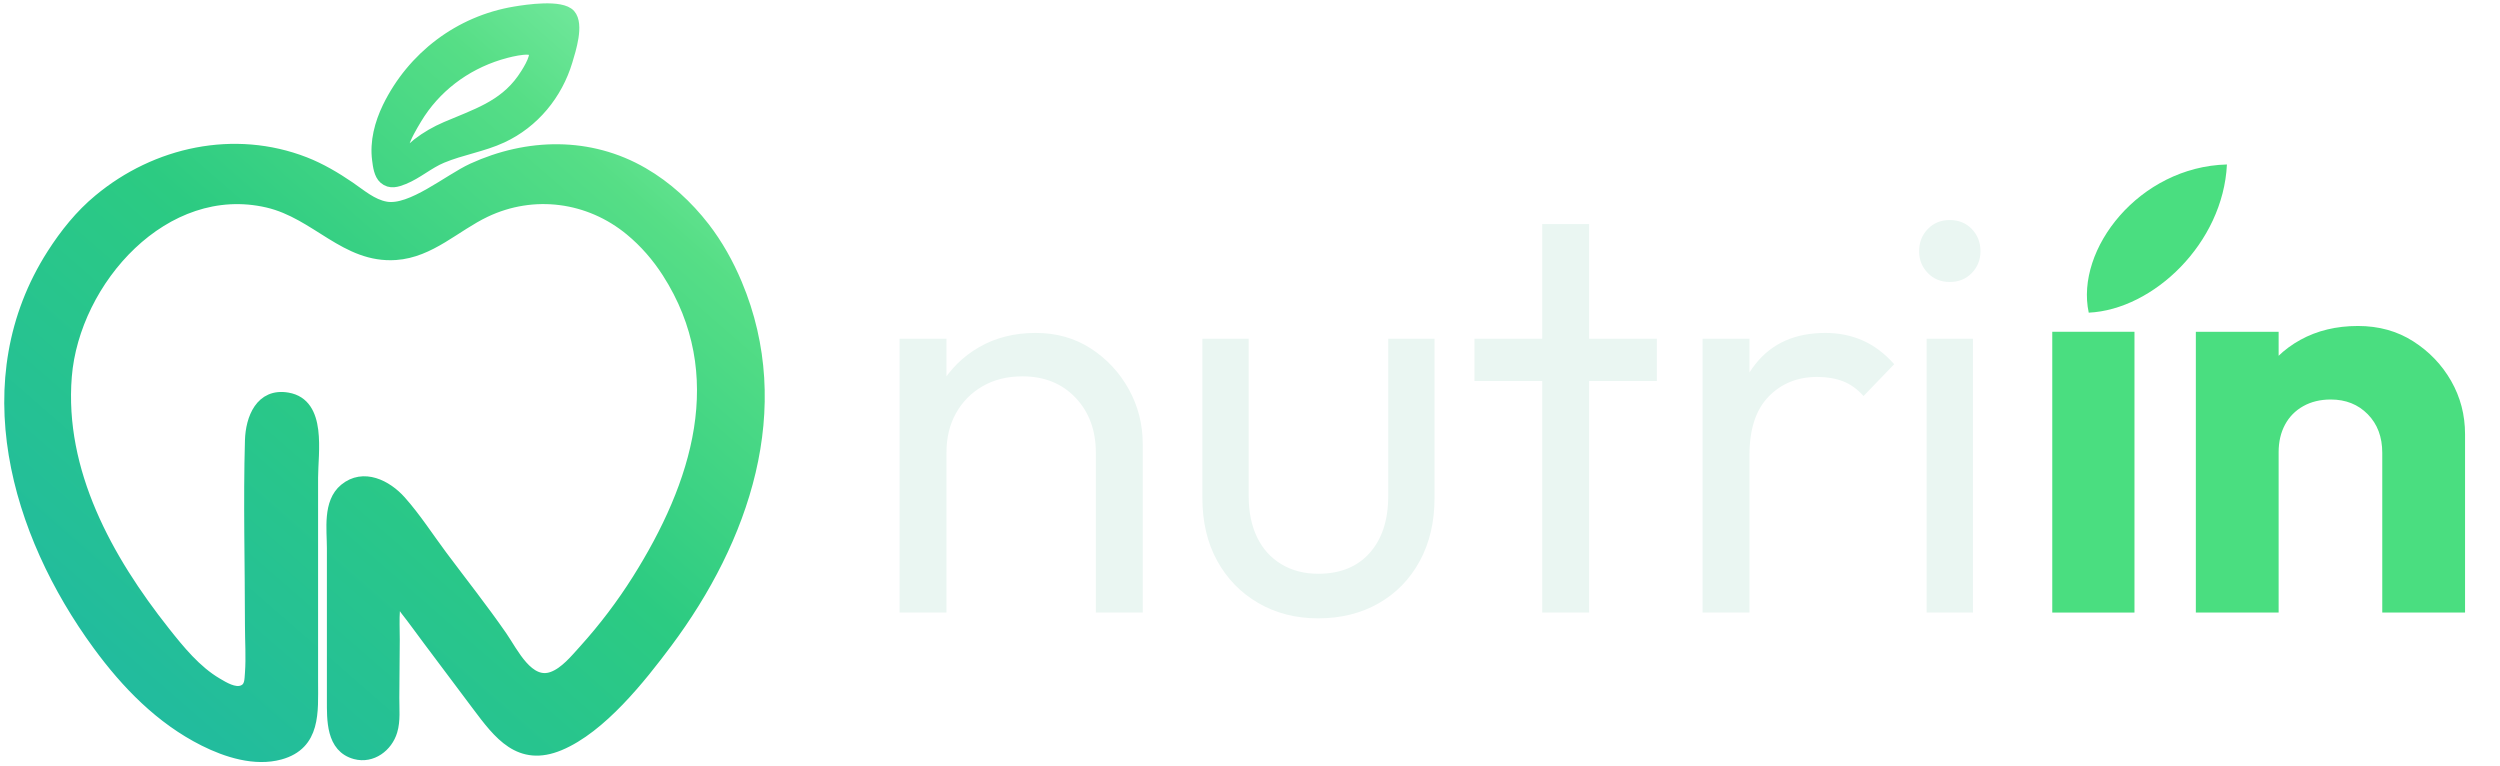
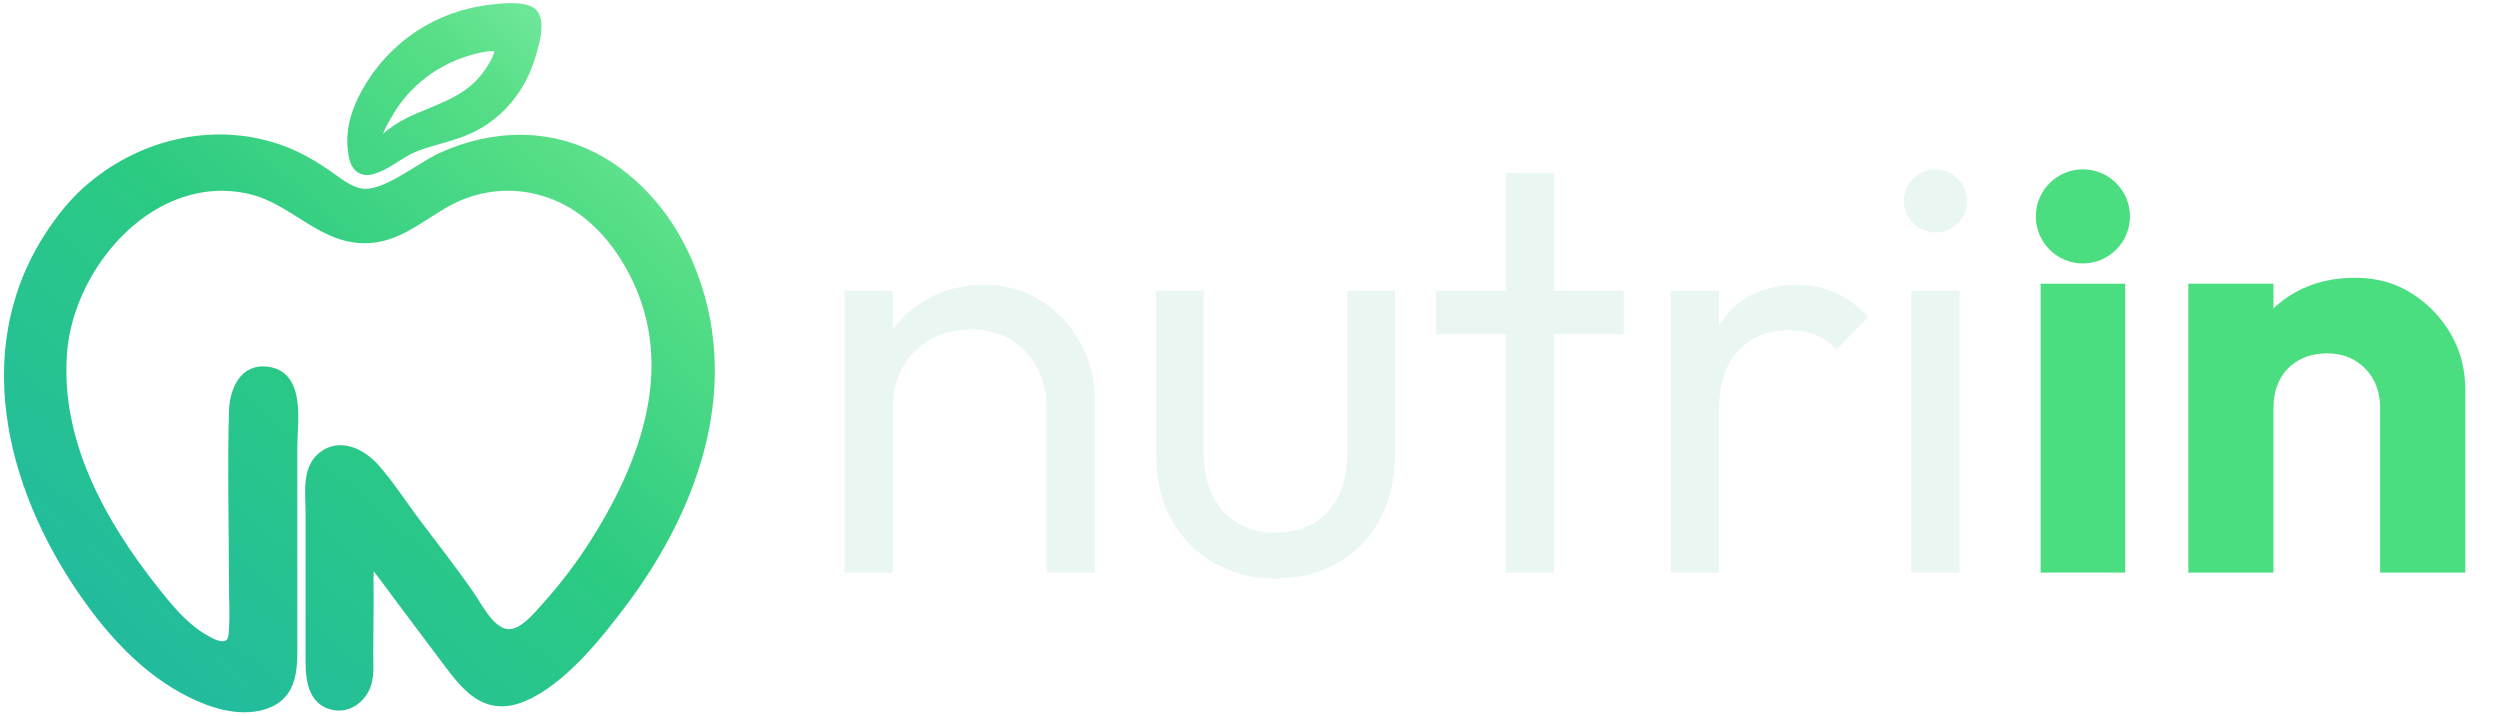
- <svg xmlns="http://www.w3.org/2000/svg" viewBox="0 0 3265 1000" role="img" aria-label="Nutriin">
+ <svg xmlns="http://www.w3.org/2000/svg" viewBox="0 0 3493 1000" role="img" aria-label="Nutriin">
  <defs>
    <linearGradient id="hs" gradientUnits="userSpaceOnUse" x1="260" y1="1040" x2="1000" y2="190">
      <stop offset="0" stop-color="#1FB8A4" />
      <stop offset=".5" stop-color="#2CCB82" />
      <stop offset=".8" stop-color="#56DE86" />
      <stop offset="1" stop-color="#86EFAC" />
    </linearGradient>
  </defs>
  <g transform="translate(-208.29,-203.68) scale(1.15075)">
    <g fill="url(#hs)" fill-rule="evenodd" stroke="url(#hs)" stroke-width="12" stroke-linejoin="round">
      <path d="M293.2,403.4 C272.2,420.7 254.8,442.5 240.2,465.3 C148.8,608.1 198.7,781.4 292.1,909.0 C324.4,953.1 363.2,993.1 412.5,1017.8 C438.0,1030.6 470.4,1041.0 499.0,1033.1 C539.4,1021.9 536.0,984.6 536.0,951.1 C536.0,873.8 536.0,796.4 536.0,719.1 C536.0,690.6 546.1,635.2 507.5,628.5 C476.7,623.1 465.7,652.1 465.0,676.8 C463.0,746.6 465.0,816.9 465.0,886.8 C465.0,904.6 466.3,923.0 465.0,940.8 C464.3,948.7 465.0,957.2 456.3,960.6 C447.0,964.2 434.9,956.7 427.3,952.2 C403.5,938.2 384.7,915.1 367.8,893.7 C302.9,811.7 247.8,712.3 256.5,604.2 C265.3,495.3 367.8,379.4 484.9,406.7 C540.2,419.7 573.1,470.1 630.2,466.1 C669.4,463.4 698.0,433.7 731.9,417.6 C786.5,391.6 849.6,400.0 896.2,438.5 C912.7,452.1 926.8,468.4 938.3,486.3 C1012.7,602.3 971.8,727.6 904.3,834.8 C886.6,862.9 866.3,889.7 844.0,914.4 C834.2,925.2 822.3,940.0 808.1,945.2 C780.8,955.3 763.2,917.3 750.7,899.2 C729.1,868.0 705.4,838.1 682.7,807.7 C667.3,787.0 652.9,764.6 635.8,745.4 C620.0,727.7 593.5,714.1 572.0,731.8 C553.2,747.3 558.0,777.7 558.0,799.2 C558.0,856.6 558.0,913.9 558.0,971.2 C558.0,993.6 556.9,1025.4 584.3,1032.7 C603.2,1037.7 620.7,1024.4 626.0,1006.7 C629.6,994.9 628.1,981.2 628.2,969.0 C628.4,947.0 628.5,925.0 628.7,903.0 C628.7,891.8 628.1,880.3 628.9,869.1 C629.1,867.1 628.0,858.1 631.4,858.1 C634.7,858.2 639.2,866.8 641.0,869.0 C650.1,880.5 658.6,892.5 667.4,904.2 C685.8,928.7 704.2,953.2 722.6,977.8 C747.0,1010.3 770.5,1041.9 816.2,1022.8 C863.3,1003.1 908.0,946.6 937.9,906.6 C1025.4,789.4 1076.9,640.8 1017.2,498.9 C1007.6,476.1 995.6,454.6 980.5,435.0 C961.4,410.4 937.8,388.6 910.8,373.0 C850.2,337.9 779.7,339.6 717.2,368.2 C690.0,380.7 647.6,416.8 619.1,411.8 C603.2,409.0 590.6,397.7 577.7,388.9 C562.0,378.2 544.8,368.0 527.0,361.1 C447.0,330.0 358.0,349.5 293.2,403.4Z M828.1,193.5 C818.1,182.2 778.9,188.1 765.2,190.4 C702.3,200.9 649.0,241.3 621.0,298.7 C612.1,317.2 606.6,337.8 609.3,358.4 C610.2,365.3 611.3,375.0 616.9,379.9 C623.8,385.9 631.6,383.4 639.3,380.3 C654.5,374.2 667.4,362.5 682.8,356.1 C704.8,346.9 729.2,343.3 750.9,333.2 C787.1,316.4 813.4,284.2 824.8,246.3 C828.6,233.5 838.0,204.8 828.1,193.5Z M786.7,235.6 C790.6,241.8 777.4,261.6 773.6,266.9 C751.9,297.5 720.1,306.9 687.3,321.0 C675.5,326.1 664.9,332.1 654.7,340.0 C652.4,341.8 639.0,354.6 636.9,352.1 C635.3,350.2 638.1,344.1 638.7,342.2 C642.0,331.4 648.0,321.5 653.7,311.9 C674.9,276.6 708.4,251.3 747.6,239.1 C754.0,237.1 782.5,229.0 786.7,235.6Z" />
    </g>
  </g>
-   <g transform="translate(1123.452,800) scale(0.7560976)">
-     <path d="M407 0L407 -276Q407 -334 372 -371Q337 -408 280 -408Q241 -408 211.5 -391Q182 -374 165.5 -344.5Q149 -315 149 -277L114 -296Q114 -350 138.5 -392Q163 -434 205.5 -458.5Q248 -483 303 -483Q357 -483 398.5 -456Q440 -429 464 -385.5Q488 -342 488 -291L488 0ZM68 0L68 -473L149 -473L149 0ZM791 10Q733 10 687.5 -16.5Q642 -43 616.5 -89.5Q591 -136 591 -198L591 -473L671 -473L671 -201Q671 -160 685.5 -130Q700 -100 727.5 -83.5Q755 -67 791 -67Q848 -67 880 -103Q912 -139 912 -201L912 -473L992 -473L992 -198Q992 -136 966.5 -89Q941 -42 895.5 -16Q850 10 791 10ZM1178 0L1178 -671L1259 -671L1259 0ZM1061 -400L1061 -473L1376 -473L1376 -400ZM1455 0L1455 -473L1536 -473L1536 0ZM1536 -272L1504 -286Q1504 -376 1546.5 -429.5Q1589 -483 1667 -483Q1702 -483 1731.5 -470Q1761 -457 1786 -429L1733 -374Q1717 -392 1697.5 -399.5Q1678 -407 1653 -407Q1602 -407 1569 -373Q1536 -339 1536 -272ZM1842 0L1842 -473L1922 -473L1922 0ZM1882 -571Q1859 -571 1844 -586.5Q1829 -602 1829 -624Q1829 -647 1844 -662.5Q1859 -678 1882 -678Q1905 -678 1920 -662.5Q1935 -647 1935 -624Q1935 -602 1920 -586.5Q1905 -571 1882 -571Z" fill="#EAF6F2" />
+   <g transform="translate(1123.452,800) scale(0.8322148)">
+     <g fill="#EAF6F2">
+       <path d="M407 0L407 -276Q407 -334 372 -371Q337 -408 280 -408Q241 -408 211.5 -391Q182 -374 165.5 -344.5Q149 -315 149 -277L114 -296Q114 -350 138.5 -392Q163 -434 205.5 -458.5Q248 -483 303 -483Q357 -483 398.5 -456Q440 -429 464 -385.5Q488 -342 488 -291L488 0ZM68 0L68 -473L149 -473L149 0ZM791 10Q733 10 687.5 -16.5Q642 -43 616.5 -89.5Q591 -136 591 -198L591 -473L671 -473L671 -201Q671 -160 685.5 -130Q700 -100 727.5 -83.5Q755 -67 791 -67Q848 -67 880 -103Q912 -139 912 -201L912 -473L992 -473L992 -198Q992 -136 966.5 -89Q941 -42 895.5 -16Q850 10 791 10ZM1178 0L1178 -671L1259 -671L1259 0ZM1061 -400L1061 -473L1376 -473L1376 -400ZM1455 0L1455 -473L1536 -473L1536 0ZM1536 -272L1504 -286Q1504 -376 1546.5 -429.5Q1589 -483 1667 -483Q1702 -483 1731.5 -470Q1761 -457 1786 -429L1733 -374Q1717 -392 1697.5 -399.5Q1678 -407 1653 -407Q1602 -407 1569 -373Q1536 -339 1536 -272Z" />
+       <g transform="translate(1791,0)">
+         <path d="M68 0L68 -473L149 -473L149 0Z" />
+       </g>
+       <circle cx="1899.5" cy="-624" r="53" />
+     </g>
    <g fill="#4ADE80">
-       <g transform="translate(2003,0)">
+       <g transform="translate(2020,0)">
        <path d="M56 0L56 -485L198 -485L198 0Z" />
      </g>
-       <g transform="translate(2251,0)">
+       <g transform="translate(2268,0)">
        <path d="M378 0L378 -276Q378 -317 353 -342.5Q328 -368 289 -368Q262 -368 241.5 -356.5Q221 -345 210 -324.5Q199 -304 199 -277L143 -304Q143 -361 168 -404Q193 -447 236.5 -471Q280 -495 336 -495Q390 -495 431.5 -468.5Q473 -442 497 -400Q521 -358 521 -308L521 0ZM56 0L56 -485L199 -485L199 0Z" />
      </g>
-       <path transform="translate(2122.0,-518.0) rotate(-47)" d="M0,0 C64,-92 244,-108 350,0 C246,88 80,78 0,0Z" />
+       <circle cx="2147.0" cy="-598" r="79" />
    </g>
  </g>
</svg>
